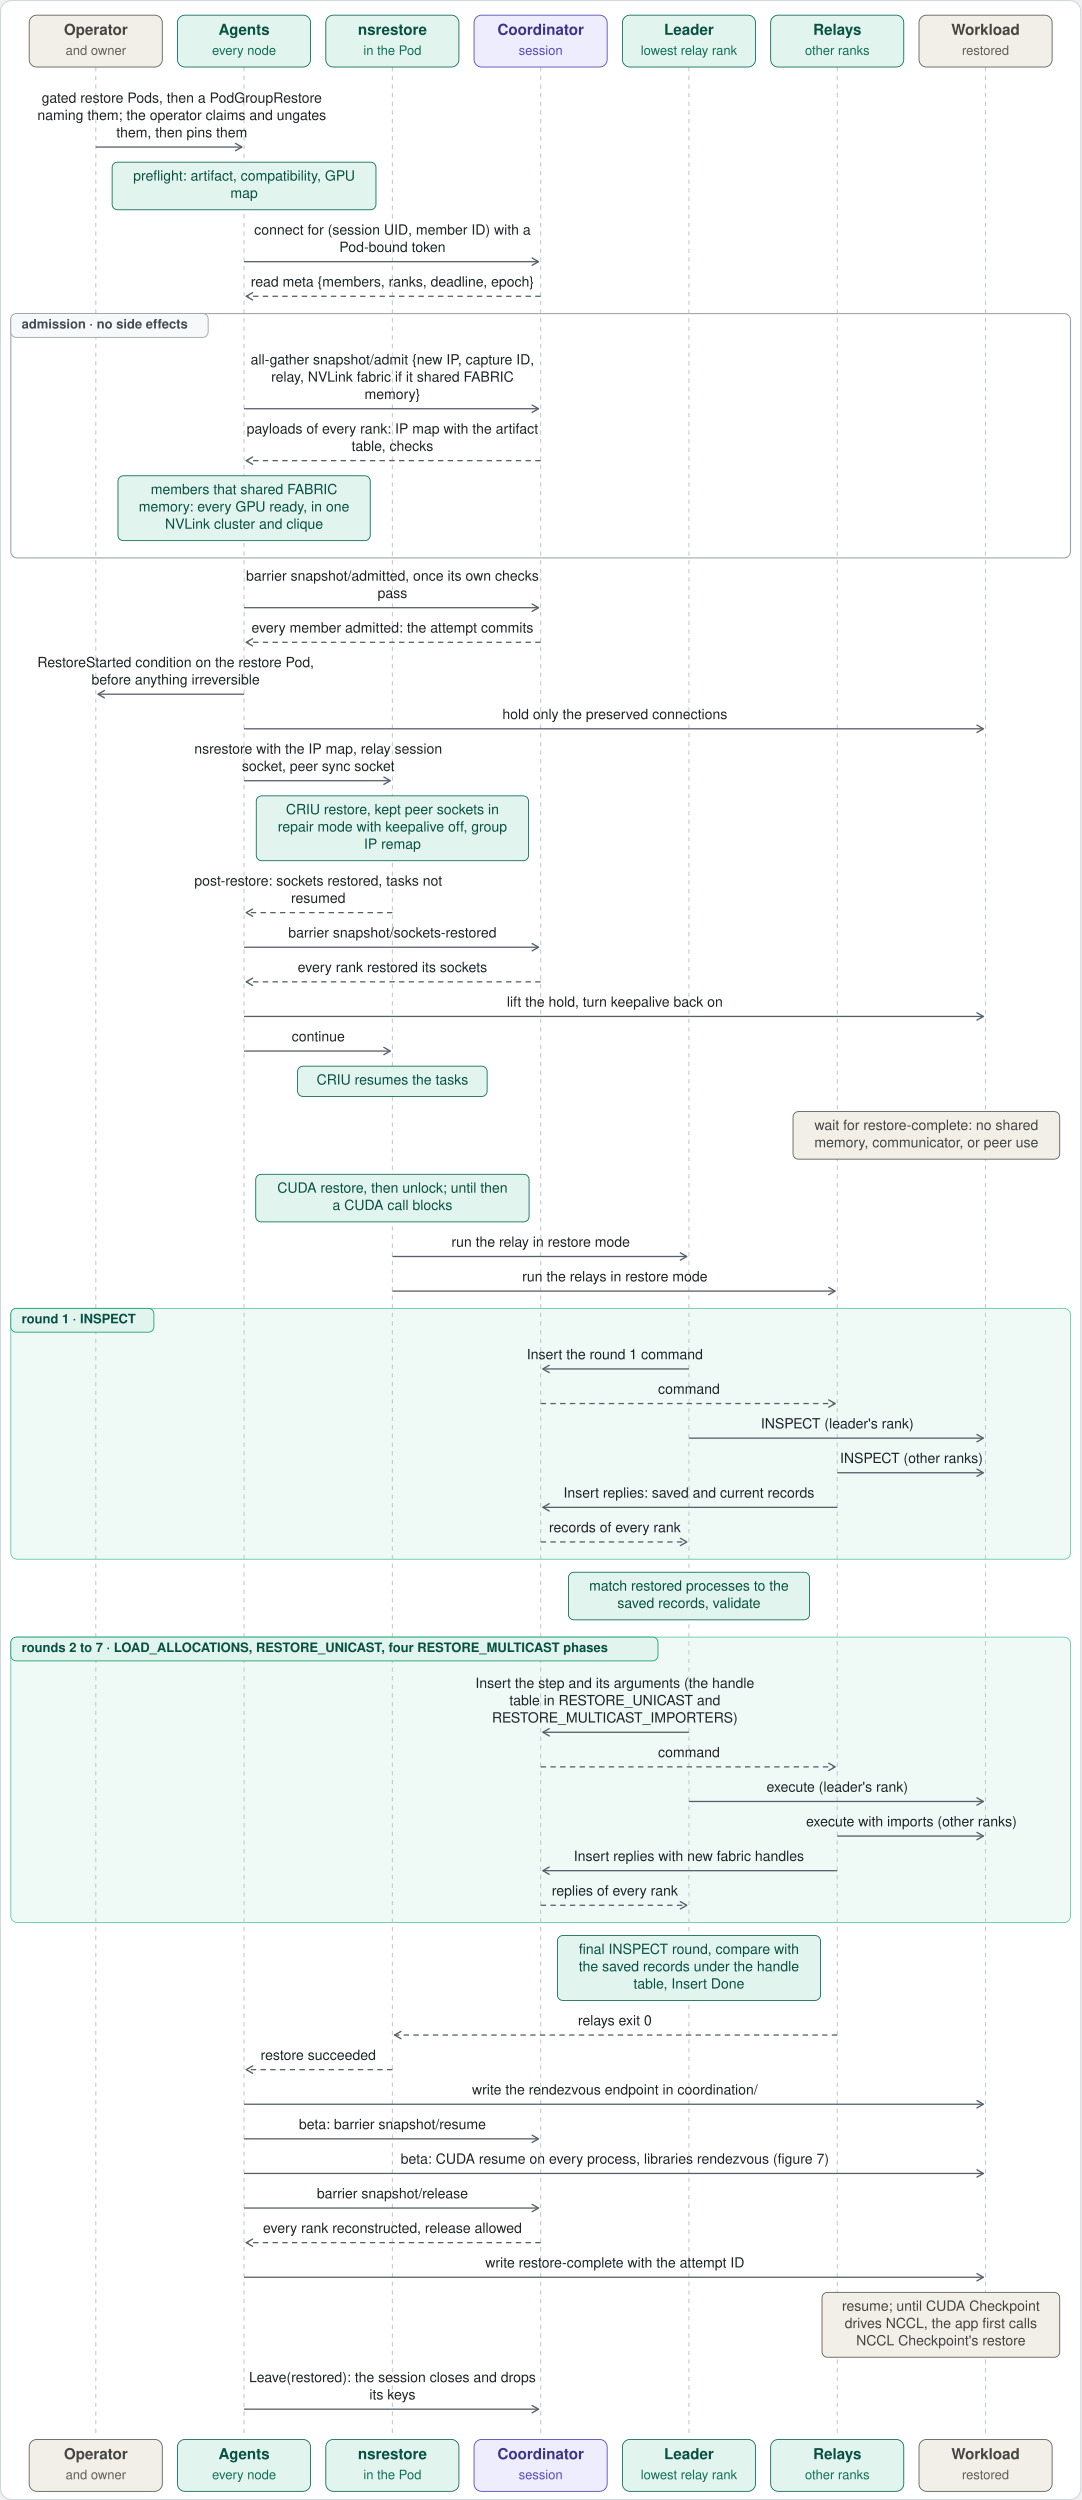
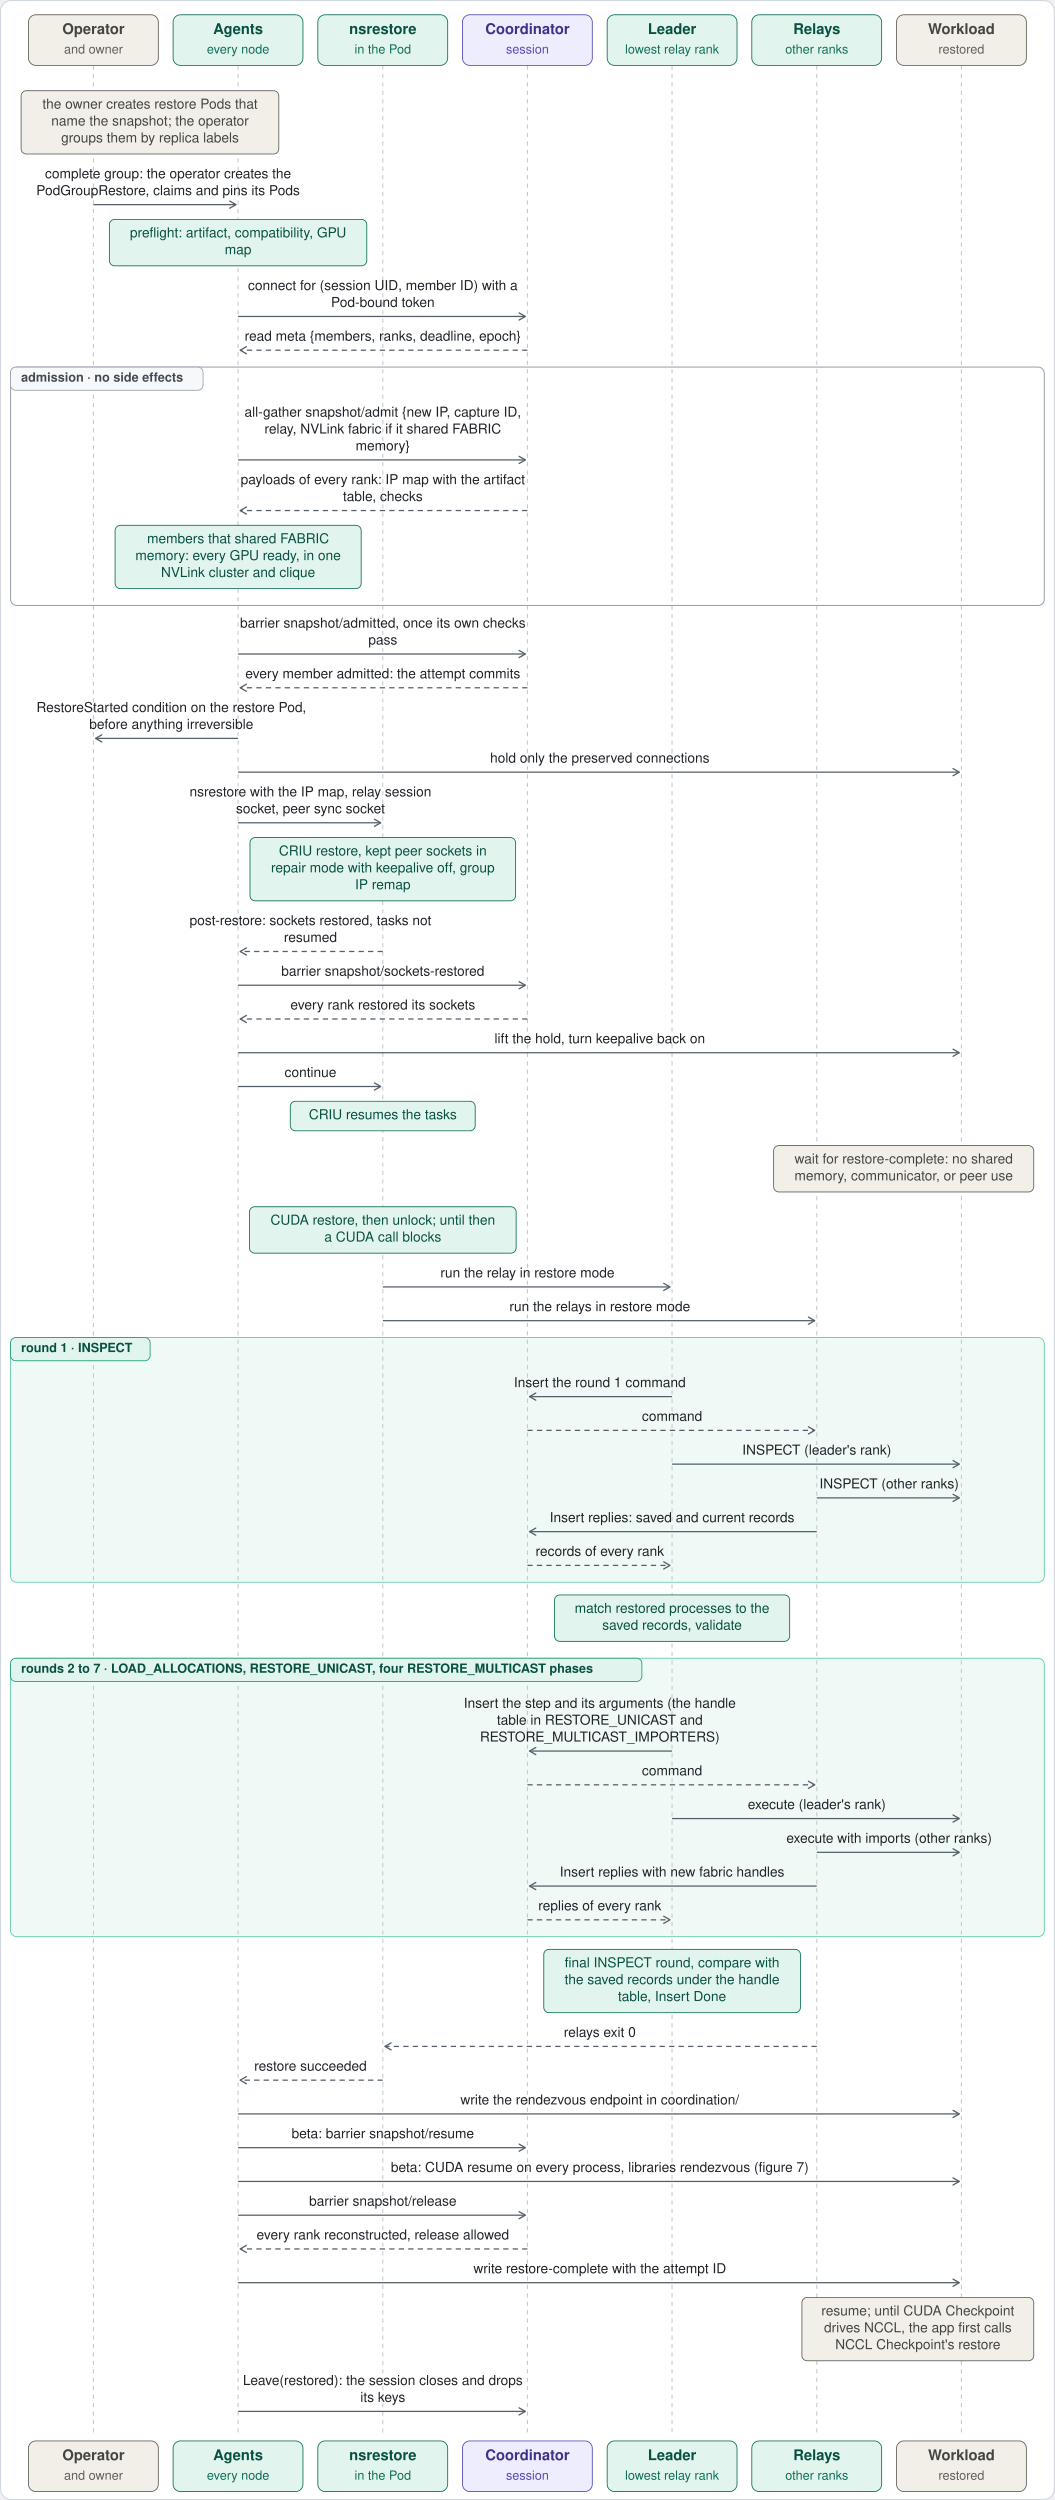
- <svg xmlns="http://www.w3.org/2000/svg" width="1000" height="2312" viewBox="0 0 1000 2312" role="img" aria-labelledby="title desc">
+ <svg xmlns="http://www.w3.org/2000/svg" width="1000" height="2370" viewBox="0 0 1000 2370" role="img" aria-labelledby="title desc">
  <style>
text{font-family:Helvetica,Arial,"Liberation Sans",sans-serif}
.bg{fill:#ffffff;stroke:#d0d7de}
.tx{fill:#1f2328}.tm{fill:#59636e}
.life{stroke:#c3c9d0}.arw{stroke:#57606a}.arwp{stroke:#7F77DD}
.ahp{stroke:#57606a;fill:none}.ahpp{stroke:#7F77DD;fill:none}
.frm{stroke:#9aa3ad;fill:none}.tag{fill:#f6f8fa;stroke:#9aa3ad}.tagt{fill:#424a53}
.note{fill:#f6f8fa;stroke:#c3c9d0}.notet{fill:#424a53}
.rnd{fill:#E1F5EE;fill-opacity:.55;stroke:#5DCAA5}.rndtag{fill:#E1F5EE;stroke:#1D9E75}.rndt{fill:#085041}
.cont{fill:none;stroke:#9aa3ad}.neutral{fill:#f6f8fa;stroke:#9aa3ad}
.k-p{fill:#EEEDFE;stroke:#534AB7}.k-p-t{fill:#3C3489}.k-p-s{fill:#534AB7}
.k-t{fill:#E1F5EE;stroke:#0F6E56}.k-t-t{fill:#085041}.k-t-s{fill:#0F6E56}
.k-g{fill:#F1EFE8;stroke:#5F5E5A}.k-g-t{fill:#444441}.k-g-s{fill:#5F5E5A}
.k-a{fill:#FAEEDA;stroke:#854F0B}.k-a-t{fill:#633806}.k-a-s{fill:#854F0B}
.k-r{fill:#FCEBEB;stroke:#A32D2D}.k-r-t{fill:#791F1F}.k-r-s{fill:#A32D2D}
.dot{fill:#1f2328}
@media (prefers-color-scheme: dark){
.bg{fill:#0d1117;stroke:#30363d}
.tx{fill:#e6edf3}.tm{fill:#9198a1}
.life{stroke:#3d444d}.arw{stroke:#9198a1}.ahp{stroke:#9198a1}
.frm{stroke:#57606a}.tag{fill:#151b23;stroke:#57606a}.tagt{fill:#d1d7e0}
.note{fill:#151b23;stroke:#3d444d}.notet{fill:#d1d7e0}
.rnd{fill:#085041;fill-opacity:.35;stroke:#1D9E75}.rndtag{fill:#085041;stroke:#5DCAA5}.rndt{fill:#E1F5EE}
.cont{stroke:#57606a}.neutral{fill:#151b23;stroke:#57606a}
.k-p{fill:#3C3489;stroke:#AFA9EC}.k-p-t{fill:#EEEDFE}.k-p-s{fill:#CECBF6}
.k-t{fill:#085041;stroke:#5DCAA5}.k-t-t{fill:#E1F5EE}.k-t-s{fill:#9FE1CB}
.k-g{fill:#444441;stroke:#B4B2A9}.k-g-t{fill:#F1EFE8}.k-g-s{fill:#D3D1C7}
.k-a{fill:#633806;stroke:#EF9F27}.k-a-t{fill:#FAEEDA}.k-a-s{fill:#FAC775}
.k-r{fill:#791F1F;stroke:#F09595}.k-r-t{fill:#FCEBEB}.k-r-s{fill:#F7C1C1}
.dot{fill:#e6edf3}
}
</style>
  <defs>
    <marker id="ah" viewBox="0 0 10 10" refX="8.5" refY="5" markerWidth="7" markerHeight="7" orient="auto-start-reverse">
      <path class="ahp" d="M1.5 1L8.5 5L1.5 9" stroke-width="1.5" stroke-linecap="round" stroke-linejoin="round" />
    </marker>
    <marker id="ahP" viewBox="0 0 10 10" refX="8.5" refY="5" markerWidth="7" markerHeight="7" orient="auto-start-reverse">
      <path class="ahpp" d="M1.5 1L8.5 5L1.5 9" stroke-width="1.5" stroke-linecap="round" stroke-linejoin="round" />
    </marker>
  </defs>
-   <rect class="bg" x="0.5" y="0.5" width="999" height="2311" rx="10" />
-   <rect class="rnd" x="10" y="1210.0" width="980" height="232.0" rx="6" stroke-width="0.8" />
-   <rect class="rnd" x="10" y="1514.0" width="980" height="264.0" rx="6" stroke-width="0.8" />
-   <line class="life" x1="88.6" y1="62.0" x2="88.6" y2="2252.0" stroke-width="1" stroke-dasharray="4 4" />
-   <line class="life" x1="225.7" y1="62.0" x2="225.7" y2="2252.0" stroke-width="1" stroke-dasharray="4 4" />
-   <line class="life" x1="362.9" y1="62.0" x2="362.9" y2="2252.0" stroke-width="1" stroke-dasharray="4 4" />
-   <line class="life" x1="500.0" y1="62.0" x2="500.0" y2="2252.0" stroke-width="1" stroke-dasharray="4 4" />
-   <line class="life" x1="637.1" y1="62.0" x2="637.1" y2="2252.0" stroke-width="1" stroke-dasharray="4 4" />
-   <line class="life" x1="774.3" y1="62.0" x2="774.3" y2="2252.0" stroke-width="1" stroke-dasharray="4 4" />
-   <line class="life" x1="911.4" y1="62.0" x2="911.4" y2="2252.0" stroke-width="1" stroke-dasharray="4 4" />
-   <rect class="frm" x="10" y="290.0" width="980" height="226.0" rx="6" stroke-width="1" />
-   <rect class="tag" x="10" y="290.0" width="182.5" height="22" rx="5" stroke-width="0.8" />
-   <text x="20.0" y="301.0" class="tagt" font-size="12" font-weight="700" text-anchor="start" dominant-baseline="central">admission · no side effects</text>
-   <rect class="rndtag" x="10" y="1210.0" width="132.3" height="22" rx="5" stroke-width="0.8" />
-   <text x="20.0" y="1221.0" class="rndt" font-size="12" font-weight="700" text-anchor="start" dominant-baseline="central">round 1 · INSPECT</text>
-   <rect class="rndtag" x="10" y="1514.0" width="598.5" height="22" rx="5" stroke-width="0.8" />
-   <text x="20.0" y="1525.0" class="rndt" font-size="12" font-weight="700" text-anchor="start" dominant-baseline="central">rounds 2 to 7 · LOAD_ALLOCATIONS, RESTORE_UNICAST, four RESTORE_MULTICAST phases</text>
-   <text x="168.1" y="92.0" class="tx" font-size="13" font-weight="400" text-anchor="middle" dominant-baseline="central">gated restore Pods, then a PodGroupRestore</text>
-   <text x="168.1" y="108.0" class="tx" font-size="13" font-weight="400" text-anchor="middle" dominant-baseline="central">naming them; the operator claims and ungates</text>
-   <text x="168.1" y="124.0" class="tx" font-size="13" font-weight="400" text-anchor="middle" dominant-baseline="central">them, then pins them</text>
-   <line class="arw" x1="88.6" y1="136.0" x2="223.7" y2="136.0" stroke-width="1.2" marker-end="url(#ah)" />
-   <rect class="k-t" x="103.7" y="150.0" width="244.0" height="44" rx="5" stroke-width="0.8" />
-   <text x="225.7" y="164.0" class="k-t-t" font-size="13" font-weight="400" text-anchor="middle" dominant-baseline="central">preflight: artifact, compatibility, GPU</text>
-   <text x="225.7" y="180.0" class="k-t-t" font-size="13" font-weight="400" text-anchor="middle" dominant-baseline="central">map</text>
-   <text x="362.9" y="214.0" class="tx" font-size="13" font-weight="400" text-anchor="middle" dominant-baseline="central">connect for (session UID, member ID) with a</text>
-   <text x="362.9" y="230.0" class="tx" font-size="13" font-weight="400" text-anchor="middle" dominant-baseline="central">Pod-bound token</text>
-   <line class="arw" x1="225.7" y1="242.0" x2="498.0" y2="242.0" stroke-width="1.2" marker-end="url(#ah)" />
-   <text x="362.9" y="262.0" class="tx" font-size="13" font-weight="400" text-anchor="middle" dominant-baseline="central">read meta {members, ranks, deadline, epoch}</text>
-   <line class="arw" x1="500.0" y1="274.0" x2="227.7" y2="274.0" stroke-width="1.2" stroke-dasharray="5 4" marker-end="url(#ah)" />
-   <text x="362.9" y="334.0" class="tx" font-size="13" font-weight="400" text-anchor="middle" dominant-baseline="central">all-gather snapshot/admit {new IP, capture ID,</text>
-   <text x="362.9" y="350.0" class="tx" font-size="13" font-weight="400" text-anchor="middle" dominant-baseline="central">relay, NVLink fabric if it shared FABRIC</text>
-   <text x="362.9" y="366.0" class="tx" font-size="13" font-weight="400" text-anchor="middle" dominant-baseline="central">memory}</text>
-   <line class="arw" x1="225.7" y1="378.0" x2="498.0" y2="378.0" stroke-width="1.2" marker-end="url(#ah)" />
-   <text x="362.9" y="398.0" class="tx" font-size="13" font-weight="400" text-anchor="middle" dominant-baseline="central">payloads of every rank: IP map with the artifact</text>
-   <text x="362.9" y="414.0" class="tx" font-size="13" font-weight="400" text-anchor="middle" dominant-baseline="central">table, checks</text>
-   <line class="arw" x1="500.0" y1="426.0" x2="227.7" y2="426.0" stroke-width="1.2" stroke-dasharray="5 4" marker-end="url(#ah)" />
-   <rect class="k-t" x="109.1" y="440.0" width="233.3" height="60" rx="5" stroke-width="0.8" />
-   <text x="225.7" y="454.0" class="k-t-t" font-size="13" font-weight="400" text-anchor="middle" dominant-baseline="central">members that shared FABRIC</text>
-   <text x="225.7" y="470.0" class="k-t-t" font-size="13" font-weight="400" text-anchor="middle" dominant-baseline="central">memory: every GPU ready, in one</text>
-   <text x="225.7" y="486.0" class="k-t-t" font-size="13" font-weight="400" text-anchor="middle" dominant-baseline="central">NVLink cluster and clique</text>
-   <text x="362.9" y="534.0" class="tx" font-size="13" font-weight="400" text-anchor="middle" dominant-baseline="central">barrier snapshot/admitted, once its own checks</text>
-   <text x="362.9" y="550.0" class="tx" font-size="13" font-weight="400" text-anchor="middle" dominant-baseline="central">pass</text>
-   <line class="arw" x1="225.7" y1="562.0" x2="498.0" y2="562.0" stroke-width="1.2" marker-end="url(#ah)" />
-   <text x="362.9" y="582.0" class="tx" font-size="13" font-weight="400" text-anchor="middle" dominant-baseline="central">every member admitted: the attempt commits</text>
-   <line class="arw" x1="500.0" y1="594.0" x2="227.7" y2="594.0" stroke-width="1.2" stroke-dasharray="5 4" marker-end="url(#ah)" />
-   <text x="162.4" y="614.0" class="tx" font-size="13" font-weight="400" text-anchor="middle" dominant-baseline="central">RestoreStarted condition on the restore Pod,</text>
-   <text x="162.4" y="630.0" class="tx" font-size="13" font-weight="400" text-anchor="middle" dominant-baseline="central">before anything irreversible</text>
-   <line class="arw" x1="225.7" y1="642.0" x2="90.6" y2="642.0" stroke-width="1.2" marker-end="url(#ah)" />
-   <text x="568.6" y="662.0" class="tx" font-size="13" font-weight="400" text-anchor="middle" dominant-baseline="central">hold only the preserved connections</text>
-   <line class="arw" x1="225.7" y1="674.0" x2="909.4" y2="674.0" stroke-width="1.2" marker-end="url(#ah)" />
-   <text x="294.3" y="694.0" class="tx" font-size="13" font-weight="400" text-anchor="middle" dominant-baseline="central">nsrestore with the IP map, relay session</text>
-   <text x="294.3" y="710.0" class="tx" font-size="13" font-weight="400" text-anchor="middle" dominant-baseline="central">socket, peer sync socket</text>
-   <line class="arw" x1="225.7" y1="722.0" x2="360.9" y2="722.0" stroke-width="1.2" marker-end="url(#ah)" />
-   <rect class="k-t" x="237.0" y="736.0" width="251.8" height="60" rx="5" stroke-width="0.8" />
-   <text x="362.9" y="750.0" class="k-t-t" font-size="13" font-weight="400" text-anchor="middle" dominant-baseline="central">CRIU restore, kept peer sockets in</text>
-   <text x="362.9" y="766.0" class="k-t-t" font-size="13" font-weight="400" text-anchor="middle" dominant-baseline="central">repair mode with keepalive off, group</text>
-   <text x="362.9" y="782.0" class="k-t-t" font-size="13" font-weight="400" text-anchor="middle" dominant-baseline="central">IP remap</text>
-   <text x="294.3" y="816.0" class="tx" font-size="13" font-weight="400" text-anchor="middle" dominant-baseline="central">post-restore: sockets restored, tasks not</text>
-   <text x="294.3" y="832.0" class="tx" font-size="13" font-weight="400" text-anchor="middle" dominant-baseline="central">resumed</text>
-   <line class="arw" x1="362.9" y1="844.0" x2="227.7" y2="844.0" stroke-width="1.2" stroke-dasharray="5 4" marker-end="url(#ah)" />
-   <text x="362.9" y="864.0" class="tx" font-size="13" font-weight="400" text-anchor="middle" dominant-baseline="central">barrier snapshot/sockets-restored</text>
-   <line class="arw" x1="225.7" y1="876.0" x2="498.0" y2="876.0" stroke-width="1.2" marker-end="url(#ah)" />
-   <text x="362.9" y="896.0" class="tx" font-size="13" font-weight="400" text-anchor="middle" dominant-baseline="central">every rank restored its sockets</text>
-   <line class="arw" x1="500.0" y1="908.0" x2="227.7" y2="908.0" stroke-width="1.2" stroke-dasharray="5 4" marker-end="url(#ah)" />
-   <text x="568.6" y="928.0" class="tx" font-size="13" font-weight="400" text-anchor="middle" dominant-baseline="central">lift the hold, turn keepalive back on</text>
-   <line class="arw" x1="225.7" y1="940.0" x2="909.4" y2="940.0" stroke-width="1.2" marker-end="url(#ah)" />
-   <text x="294.3" y="960.0" class="tx" font-size="13" font-weight="400" text-anchor="middle" dominant-baseline="central">continue</text>
-   <line class="arw" x1="225.7" y1="972.0" x2="360.9" y2="972.0" stroke-width="1.2" marker-end="url(#ah)" />
-   <rect class="k-t" x="275.2" y="986.0" width="175.3" height="28" rx="5" stroke-width="0.8" />
-   <text x="362.9" y="1000.0" class="k-t-t" font-size="13" font-weight="400" text-anchor="middle" dominant-baseline="central">CRIU resumes the tasks</text>
-   <rect class="k-g" x="733.4" y="1028.0" width="246.6" height="44" rx="5" stroke-width="0.8" />
-   <text x="856.7" y="1042.0" class="k-g-t" font-size="13" font-weight="400" text-anchor="middle" dominant-baseline="central">wait for restore-complete: no shared</text>
-   <text x="856.7" y="1058.0" class="k-g-t" font-size="13" font-weight="400" text-anchor="middle" dominant-baseline="central">memory, communicator, or peer use</text>
-   <rect class="k-t" x="236.5" y="1086.0" width="252.8" height="44" rx="5" stroke-width="0.8" />
-   <text x="362.9" y="1100.0" class="k-t-t" font-size="13" font-weight="400" text-anchor="middle" dominant-baseline="central">CUDA restore, then unlock; until then</text>
-   <text x="362.9" y="1116.0" class="k-t-t" font-size="13" font-weight="400" text-anchor="middle" dominant-baseline="central">a CUDA call blocks</text>
-   <text x="500.0" y="1150.0" class="tx" font-size="13" font-weight="400" text-anchor="middle" dominant-baseline="central">run the relay in restore mode</text>
-   <line class="arw" x1="362.9" y1="1162.0" x2="635.1" y2="1162.0" stroke-width="1.2" marker-end="url(#ah)" />
-   <text x="568.6" y="1182.0" class="tx" font-size="13" font-weight="400" text-anchor="middle" dominant-baseline="central">run the relays in restore mode</text>
-   <line class="arw" x1="362.9" y1="1194.0" x2="772.3" y2="1194.0" stroke-width="1.2" marker-end="url(#ah)" />
-   <text x="568.6" y="1254.0" class="tx" font-size="13" font-weight="400" text-anchor="middle" dominant-baseline="central">Insert the round 1 command</text>
-   <line class="arw" x1="637.1" y1="1266.0" x2="502.0" y2="1266.0" stroke-width="1.2" marker-end="url(#ah)" />
-   <text x="637.1" y="1286.0" class="tx" font-size="13" font-weight="400" text-anchor="middle" dominant-baseline="central">command</text>
-   <line class="arw" x1="500.0" y1="1298.0" x2="772.3" y2="1298.0" stroke-width="1.2" stroke-dasharray="5 4" marker-end="url(#ah)" />
-   <text x="774.3" y="1318.0" class="tx" font-size="13" font-weight="400" text-anchor="middle" dominant-baseline="central">INSPECT (leader's rank)</text>
-   <line class="arw" x1="637.1" y1="1330.0" x2="909.4" y2="1330.0" stroke-width="1.2" marker-end="url(#ah)" />
-   <text x="842.9" y="1350.0" class="tx" font-size="13" font-weight="400" text-anchor="middle" dominant-baseline="central">INSPECT (other ranks)</text>
-   <line class="arw" x1="774.3" y1="1362.0" x2="909.4" y2="1362.0" stroke-width="1.2" marker-end="url(#ah)" />
-   <text x="637.1" y="1382.0" class="tx" font-size="13" font-weight="400" text-anchor="middle" dominant-baseline="central">Insert replies: saved and current records</text>
-   <line class="arw" x1="774.3" y1="1394.0" x2="502.0" y2="1394.0" stroke-width="1.2" marker-end="url(#ah)" />
-   <text x="568.6" y="1414.0" class="tx" font-size="13" font-weight="400" text-anchor="middle" dominant-baseline="central">records of every rank</text>
-   <line class="arw" x1="500.0" y1="1426.0" x2="635.1" y2="1426.0" stroke-width="1.2" stroke-dasharray="5 4" marker-end="url(#ah)" />
-   <rect class="k-t" x="525.7" y="1454.0" width="222.9" height="44" rx="5" stroke-width="0.8" />
-   <text x="637.1" y="1468.0" class="k-t-t" font-size="13" font-weight="400" text-anchor="middle" dominant-baseline="central">match restored processes to the</text>
-   <text x="637.1" y="1484.0" class="k-t-t" font-size="13" font-weight="400" text-anchor="middle" dominant-baseline="central">saved records, validate</text>
-   <text x="568.6" y="1558.0" class="tx" font-size="13" font-weight="400" text-anchor="middle" dominant-baseline="central">Insert the step and its arguments (the handle</text>
-   <text x="568.6" y="1574.0" class="tx" font-size="13" font-weight="400" text-anchor="middle" dominant-baseline="central">table in RESTORE_UNICAST and</text>
-   <text x="568.6" y="1590.0" class="tx" font-size="13" font-weight="400" text-anchor="middle" dominant-baseline="central">RESTORE_MULTICAST_IMPORTERS)</text>
-   <line class="arw" x1="637.1" y1="1602.0" x2="502.0" y2="1602.0" stroke-width="1.2" marker-end="url(#ah)" />
-   <text x="637.1" y="1622.0" class="tx" font-size="13" font-weight="400" text-anchor="middle" dominant-baseline="central">command</text>
-   <line class="arw" x1="500.0" y1="1634.0" x2="772.3" y2="1634.0" stroke-width="1.2" stroke-dasharray="5 4" marker-end="url(#ah)" />
-   <text x="774.3" y="1654.0" class="tx" font-size="13" font-weight="400" text-anchor="middle" dominant-baseline="central">execute (leader's rank)</text>
-   <line class="arw" x1="637.1" y1="1666.0" x2="909.4" y2="1666.0" stroke-width="1.2" marker-end="url(#ah)" />
-   <text x="842.9" y="1686.0" class="tx" font-size="13" font-weight="400" text-anchor="middle" dominant-baseline="central">execute with imports (other ranks)</text>
-   <line class="arw" x1="774.3" y1="1698.0" x2="909.4" y2="1698.0" stroke-width="1.2" marker-end="url(#ah)" />
-   <text x="637.1" y="1718.0" class="tx" font-size="13" font-weight="400" text-anchor="middle" dominant-baseline="central">Insert replies with new fabric handles</text>
-   <line class="arw" x1="774.3" y1="1730.0" x2="502.0" y2="1730.0" stroke-width="1.2" marker-end="url(#ah)" />
-   <text x="568.6" y="1750.0" class="tx" font-size="13" font-weight="400" text-anchor="middle" dominant-baseline="central">replies of every rank</text>
-   <line class="arw" x1="500.0" y1="1762.0" x2="635.1" y2="1762.0" stroke-width="1.2" stroke-dasharray="5 4" marker-end="url(#ah)" />
-   <rect class="k-t" x="515.5" y="1790.0" width="243.3" height="60" rx="5" stroke-width="0.8" />
-   <text x="637.1" y="1804.0" class="k-t-t" font-size="13" font-weight="400" text-anchor="middle" dominant-baseline="central">final INSPECT round, compare with</text>
-   <text x="637.1" y="1820.0" class="k-t-t" font-size="13" font-weight="400" text-anchor="middle" dominant-baseline="central">the saved records under the handle</text>
-   <text x="637.1" y="1836.0" class="k-t-t" font-size="13" font-weight="400" text-anchor="middle" dominant-baseline="central">table, Insert Done</text>
-   <text x="568.6" y="1870.0" class="tx" font-size="13" font-weight="400" text-anchor="middle" dominant-baseline="central">relays exit 0</text>
-   <line class="arw" x1="774.3" y1="1882.0" x2="364.9" y2="1882.0" stroke-width="1.2" stroke-dasharray="5 4" marker-end="url(#ah)" />
-   <text x="294.3" y="1902.0" class="tx" font-size="13" font-weight="400" text-anchor="middle" dominant-baseline="central">restore succeeded</text>
-   <line class="arw" x1="362.9" y1="1914.0" x2="227.7" y2="1914.0" stroke-width="1.2" stroke-dasharray="5 4" marker-end="url(#ah)" />
-   <text x="568.6" y="1934.0" class="tx" font-size="13" font-weight="400" text-anchor="middle" dominant-baseline="central">write the rendezvous endpoint in coordination/</text>
-   <line class="arw" x1="225.7" y1="1946.0" x2="909.4" y2="1946.0" stroke-width="1.2" marker-end="url(#ah)" />
-   <text x="362.9" y="1966.0" class="tx" font-size="13" font-weight="400" text-anchor="middle" dominant-baseline="central">beta: barrier snapshot/resume</text>
-   <line class="arw" x1="225.7" y1="1978.0" x2="498.0" y2="1978.0" stroke-width="1.2" marker-end="url(#ah)" />
-   <text x="568.6" y="1998.0" class="tx" font-size="13" font-weight="400" text-anchor="middle" dominant-baseline="central">beta: CUDA resume on every process, libraries rendezvous (figure 7)</text>
-   <line class="arw" x1="225.7" y1="2010.0" x2="909.4" y2="2010.0" stroke-width="1.2" marker-end="url(#ah)" />
-   <text x="362.9" y="2030.0" class="tx" font-size="13" font-weight="400" text-anchor="middle" dominant-baseline="central">barrier snapshot/release</text>
-   <line class="arw" x1="225.7" y1="2042.0" x2="498.0" y2="2042.0" stroke-width="1.2" marker-end="url(#ah)" />
-   <text x="362.9" y="2062.0" class="tx" font-size="13" font-weight="400" text-anchor="middle" dominant-baseline="central">every rank reconstructed, release allowed</text>
-   <line class="arw" x1="500.0" y1="2074.0" x2="227.7" y2="2074.0" stroke-width="1.2" stroke-dasharray="5 4" marker-end="url(#ah)" />
-   <text x="568.6" y="2094.0" class="tx" font-size="13" font-weight="400" text-anchor="middle" dominant-baseline="central">write restore-complete with the attempt ID</text>
-   <line class="arw" x1="225.7" y1="2106.0" x2="909.4" y2="2106.0" stroke-width="1.2" marker-end="url(#ah)" />
-   <rect class="k-g" x="760.2" y="2120.0" width="219.8" height="60" rx="5" stroke-width="0.8" />
-   <text x="870.1" y="2134.0" class="k-g-t" font-size="13" font-weight="400" text-anchor="middle" dominant-baseline="central">resume; until CUDA Checkpoint</text>
-   <text x="870.1" y="2150.0" class="k-g-t" font-size="13" font-weight="400" text-anchor="middle" dominant-baseline="central">drives NCCL, the app first calls</text>
-   <text x="870.1" y="2166.0" class="k-g-t" font-size="13" font-weight="400" text-anchor="middle" dominant-baseline="central">NCCL Checkpoint's restore</text>
-   <text x="362.9" y="2200.0" class="tx" font-size="13" font-weight="400" text-anchor="middle" dominant-baseline="central">Leave(restored): the session closes and drops</text>
-   <text x="362.9" y="2216.0" class="tx" font-size="13" font-weight="400" text-anchor="middle" dominant-baseline="central">its keys</text>
-   <line class="arw" x1="225.7" y1="2228.0" x2="498.0" y2="2228.0" stroke-width="1.2" marker-end="url(#ah)" />
+   <rect class="bg" x="0.5" y="0.5" width="999" height="2369" rx="10" />
+   <rect class="rnd" x="10" y="1268.0" width="980" height="232.0" rx="6" stroke-width="0.8" />
+   <rect class="rnd" x="10" y="1572.0" width="980" height="264.0" rx="6" stroke-width="0.8" />
+   <line class="life" x1="88.6" y1="62.0" x2="88.6" y2="2310.0" stroke-width="1" stroke-dasharray="4 4" />
+   <line class="life" x1="225.7" y1="62.0" x2="225.7" y2="2310.0" stroke-width="1" stroke-dasharray="4 4" />
+   <line class="life" x1="362.9" y1="62.0" x2="362.9" y2="2310.0" stroke-width="1" stroke-dasharray="4 4" />
+   <line class="life" x1="500.0" y1="62.0" x2="500.0" y2="2310.0" stroke-width="1" stroke-dasharray="4 4" />
+   <line class="life" x1="637.1" y1="62.0" x2="637.1" y2="2310.0" stroke-width="1" stroke-dasharray="4 4" />
+   <line class="life" x1="774.3" y1="62.0" x2="774.3" y2="2310.0" stroke-width="1" stroke-dasharray="4 4" />
+   <line class="life" x1="911.4" y1="62.0" x2="911.4" y2="2310.0" stroke-width="1" stroke-dasharray="4 4" />
+   <rect class="frm" x="10" y="348.0" width="980" height="226.0" rx="6" stroke-width="1" />
+   <rect class="tag" x="10" y="348.0" width="182.5" height="22" rx="5" stroke-width="0.8" />
+   <text x="20.0" y="359.0" class="tagt" font-size="12" font-weight="700" text-anchor="start" dominant-baseline="central">admission · no side effects</text>
+   <rect class="rndtag" x="10" y="1268.0" width="132.3" height="22" rx="5" stroke-width="0.8" />
+   <text x="20.0" y="1279.0" class="rndt" font-size="12" font-weight="700" text-anchor="start" dominant-baseline="central">round 1 · INSPECT</text>
+   <rect class="rndtag" x="10" y="1572.0" width="598.5" height="22" rx="5" stroke-width="0.8" />
+   <text x="20.0" y="1583.0" class="rndt" font-size="12" font-weight="700" text-anchor="start" dominant-baseline="central">rounds 2 to 7 · LOAD_ALLOCATIONS, RESTORE_UNICAST, four RESTORE_MULTICAST phases</text>
+   <rect class="k-g" x="20.0" y="86.0" width="244.3" height="60" rx="5" stroke-width="0.8" />
+   <text x="142.2" y="100.0" class="k-g-t" font-size="13" font-weight="400" text-anchor="middle" dominant-baseline="central">the owner creates restore Pods that</text>
+   <text x="142.2" y="116.0" class="k-g-t" font-size="13" font-weight="400" text-anchor="middle" dominant-baseline="central">name the snapshot; the operator</text>
+   <text x="142.2" y="132.0" class="k-g-t" font-size="13" font-weight="400" text-anchor="middle" dominant-baseline="central">groups them by replica labels</text>
+   <text x="159.3" y="166.0" class="tx" font-size="13" font-weight="400" text-anchor="middle" dominant-baseline="central">complete group: the operator creates the</text>
+   <text x="159.3" y="182.0" class="tx" font-size="13" font-weight="400" text-anchor="middle" dominant-baseline="central">PodGroupRestore, claims and pins its Pods</text>
+   <line class="arw" x1="88.6" y1="194.0" x2="223.7" y2="194.0" stroke-width="1.2" marker-end="url(#ah)" />
+   <rect class="k-t" x="103.7" y="208.0" width="244.0" height="44" rx="5" stroke-width="0.8" />
+   <text x="225.7" y="222.0" class="k-t-t" font-size="13" font-weight="400" text-anchor="middle" dominant-baseline="central">preflight: artifact, compatibility, GPU</text>
+   <text x="225.7" y="238.0" class="k-t-t" font-size="13" font-weight="400" text-anchor="middle" dominant-baseline="central">map</text>
+   <text x="362.9" y="272.0" class="tx" font-size="13" font-weight="400" text-anchor="middle" dominant-baseline="central">connect for (session UID, member ID) with a</text>
+   <text x="362.9" y="288.0" class="tx" font-size="13" font-weight="400" text-anchor="middle" dominant-baseline="central">Pod-bound token</text>
+   <line class="arw" x1="225.7" y1="300.0" x2="498.0" y2="300.0" stroke-width="1.2" marker-end="url(#ah)" />
+   <text x="362.9" y="320.0" class="tx" font-size="13" font-weight="400" text-anchor="middle" dominant-baseline="central">read meta {members, ranks, deadline, epoch}</text>
+   <line class="arw" x1="500.0" y1="332.0" x2="227.7" y2="332.0" stroke-width="1.2" stroke-dasharray="5 4" marker-end="url(#ah)" />
+   <text x="362.9" y="392.0" class="tx" font-size="13" font-weight="400" text-anchor="middle" dominant-baseline="central">all-gather snapshot/admit {new IP, capture ID,</text>
+   <text x="362.9" y="408.0" class="tx" font-size="13" font-weight="400" text-anchor="middle" dominant-baseline="central">relay, NVLink fabric if it shared FABRIC</text>
+   <text x="362.9" y="424.0" class="tx" font-size="13" font-weight="400" text-anchor="middle" dominant-baseline="central">memory}</text>
+   <line class="arw" x1="225.7" y1="436.0" x2="498.0" y2="436.0" stroke-width="1.2" marker-end="url(#ah)" />
+   <text x="362.9" y="456.0" class="tx" font-size="13" font-weight="400" text-anchor="middle" dominant-baseline="central">payloads of every rank: IP map with the artifact</text>
+   <text x="362.9" y="472.0" class="tx" font-size="13" font-weight="400" text-anchor="middle" dominant-baseline="central">table, checks</text>
+   <line class="arw" x1="500.0" y1="484.0" x2="227.7" y2="484.0" stroke-width="1.2" stroke-dasharray="5 4" marker-end="url(#ah)" />
+   <rect class="k-t" x="109.1" y="498.0" width="233.3" height="60" rx="5" stroke-width="0.8" />
+   <text x="225.7" y="512.0" class="k-t-t" font-size="13" font-weight="400" text-anchor="middle" dominant-baseline="central">members that shared FABRIC</text>
+   <text x="225.7" y="528.0" class="k-t-t" font-size="13" font-weight="400" text-anchor="middle" dominant-baseline="central">memory: every GPU ready, in one</text>
+   <text x="225.7" y="544.0" class="k-t-t" font-size="13" font-weight="400" text-anchor="middle" dominant-baseline="central">NVLink cluster and clique</text>
+   <text x="362.9" y="592.0" class="tx" font-size="13" font-weight="400" text-anchor="middle" dominant-baseline="central">barrier snapshot/admitted, once its own checks</text>
+   <text x="362.9" y="608.0" class="tx" font-size="13" font-weight="400" text-anchor="middle" dominant-baseline="central">pass</text>
+   <line class="arw" x1="225.7" y1="620.0" x2="498.0" y2="620.0" stroke-width="1.2" marker-end="url(#ah)" />
+   <text x="362.9" y="640.0" class="tx" font-size="13" font-weight="400" text-anchor="middle" dominant-baseline="central">every member admitted: the attempt commits</text>
+   <line class="arw" x1="500.0" y1="652.0" x2="227.7" y2="652.0" stroke-width="1.2" stroke-dasharray="5 4" marker-end="url(#ah)" />
+   <text x="162.4" y="672.0" class="tx" font-size="13" font-weight="400" text-anchor="middle" dominant-baseline="central">RestoreStarted condition on the restore Pod,</text>
+   <text x="162.4" y="688.0" class="tx" font-size="13" font-weight="400" text-anchor="middle" dominant-baseline="central">before anything irreversible</text>
+   <line class="arw" x1="225.7" y1="700.0" x2="90.6" y2="700.0" stroke-width="1.2" marker-end="url(#ah)" />
+   <text x="568.6" y="720.0" class="tx" font-size="13" font-weight="400" text-anchor="middle" dominant-baseline="central">hold only the preserved connections</text>
+   <line class="arw" x1="225.7" y1="732.0" x2="909.4" y2="732.0" stroke-width="1.2" marker-end="url(#ah)" />
+   <text x="294.3" y="752.0" class="tx" font-size="13" font-weight="400" text-anchor="middle" dominant-baseline="central">nsrestore with the IP map, relay session</text>
+   <text x="294.3" y="768.0" class="tx" font-size="13" font-weight="400" text-anchor="middle" dominant-baseline="central">socket, peer sync socket</text>
+   <line class="arw" x1="225.7" y1="780.0" x2="360.9" y2="780.0" stroke-width="1.2" marker-end="url(#ah)" />
+   <rect class="k-t" x="237.0" y="794.0" width="251.8" height="60" rx="5" stroke-width="0.8" />
+   <text x="362.9" y="808.0" class="k-t-t" font-size="13" font-weight="400" text-anchor="middle" dominant-baseline="central">CRIU restore, kept peer sockets in</text>
+   <text x="362.9" y="824.0" class="k-t-t" font-size="13" font-weight="400" text-anchor="middle" dominant-baseline="central">repair mode with keepalive off, group</text>
+   <text x="362.9" y="840.0" class="k-t-t" font-size="13" font-weight="400" text-anchor="middle" dominant-baseline="central">IP remap</text>
+   <text x="294.3" y="874.0" class="tx" font-size="13" font-weight="400" text-anchor="middle" dominant-baseline="central">post-restore: sockets restored, tasks not</text>
+   <text x="294.3" y="890.0" class="tx" font-size="13" font-weight="400" text-anchor="middle" dominant-baseline="central">resumed</text>
+   <line class="arw" x1="362.9" y1="902.0" x2="227.7" y2="902.0" stroke-width="1.2" stroke-dasharray="5 4" marker-end="url(#ah)" />
+   <text x="362.9" y="922.0" class="tx" font-size="13" font-weight="400" text-anchor="middle" dominant-baseline="central">barrier snapshot/sockets-restored</text>
+   <line class="arw" x1="225.7" y1="934.0" x2="498.0" y2="934.0" stroke-width="1.2" marker-end="url(#ah)" />
+   <text x="362.9" y="954.0" class="tx" font-size="13" font-weight="400" text-anchor="middle" dominant-baseline="central">every rank restored its sockets</text>
+   <line class="arw" x1="500.0" y1="966.0" x2="227.7" y2="966.0" stroke-width="1.2" stroke-dasharray="5 4" marker-end="url(#ah)" />
+   <text x="568.6" y="986.0" class="tx" font-size="13" font-weight="400" text-anchor="middle" dominant-baseline="central">lift the hold, turn keepalive back on</text>
+   <line class="arw" x1="225.7" y1="998.0" x2="909.4" y2="998.0" stroke-width="1.2" marker-end="url(#ah)" />
+   <text x="294.3" y="1018.0" class="tx" font-size="13" font-weight="400" text-anchor="middle" dominant-baseline="central">continue</text>
+   <line class="arw" x1="225.7" y1="1030.0" x2="360.9" y2="1030.0" stroke-width="1.2" marker-end="url(#ah)" />
+   <rect class="k-t" x="275.2" y="1044.0" width="175.3" height="28" rx="5" stroke-width="0.8" />
+   <text x="362.9" y="1058.0" class="k-t-t" font-size="13" font-weight="400" text-anchor="middle" dominant-baseline="central">CRIU resumes the tasks</text>
+   <rect class="k-g" x="733.4" y="1086.0" width="246.6" height="44" rx="5" stroke-width="0.8" />
+   <text x="856.7" y="1100.0" class="k-g-t" font-size="13" font-weight="400" text-anchor="middle" dominant-baseline="central">wait for restore-complete: no shared</text>
+   <text x="856.7" y="1116.0" class="k-g-t" font-size="13" font-weight="400" text-anchor="middle" dominant-baseline="central">memory, communicator, or peer use</text>
+   <rect class="k-t" x="236.5" y="1144.0" width="252.8" height="44" rx="5" stroke-width="0.8" />
+   <text x="362.9" y="1158.0" class="k-t-t" font-size="13" font-weight="400" text-anchor="middle" dominant-baseline="central">CUDA restore, then unlock; until then</text>
+   <text x="362.9" y="1174.0" class="k-t-t" font-size="13" font-weight="400" text-anchor="middle" dominant-baseline="central">a CUDA call blocks</text>
+   <text x="500.0" y="1208.0" class="tx" font-size="13" font-weight="400" text-anchor="middle" dominant-baseline="central">run the relay in restore mode</text>
+   <line class="arw" x1="362.9" y1="1220.0" x2="635.1" y2="1220.0" stroke-width="1.2" marker-end="url(#ah)" />
+   <text x="568.6" y="1240.0" class="tx" font-size="13" font-weight="400" text-anchor="middle" dominant-baseline="central">run the relays in restore mode</text>
+   <line class="arw" x1="362.9" y1="1252.0" x2="772.3" y2="1252.0" stroke-width="1.2" marker-end="url(#ah)" />
+   <text x="568.6" y="1312.0" class="tx" font-size="13" font-weight="400" text-anchor="middle" dominant-baseline="central">Insert the round 1 command</text>
+   <line class="arw" x1="637.1" y1="1324.0" x2="502.0" y2="1324.0" stroke-width="1.2" marker-end="url(#ah)" />
+   <text x="637.1" y="1344.0" class="tx" font-size="13" font-weight="400" text-anchor="middle" dominant-baseline="central">command</text>
+   <line class="arw" x1="500.0" y1="1356.0" x2="772.3" y2="1356.0" stroke-width="1.2" stroke-dasharray="5 4" marker-end="url(#ah)" />
+   <text x="774.3" y="1376.0" class="tx" font-size="13" font-weight="400" text-anchor="middle" dominant-baseline="central">INSPECT (leader's rank)</text>
+   <line class="arw" x1="637.1" y1="1388.0" x2="909.4" y2="1388.0" stroke-width="1.2" marker-end="url(#ah)" />
+   <text x="842.9" y="1408.0" class="tx" font-size="13" font-weight="400" text-anchor="middle" dominant-baseline="central">INSPECT (other ranks)</text>
+   <line class="arw" x1="774.3" y1="1420.0" x2="909.4" y2="1420.0" stroke-width="1.2" marker-end="url(#ah)" />
+   <text x="637.1" y="1440.0" class="tx" font-size="13" font-weight="400" text-anchor="middle" dominant-baseline="central">Insert replies: saved and current records</text>
+   <line class="arw" x1="774.3" y1="1452.0" x2="502.0" y2="1452.0" stroke-width="1.2" marker-end="url(#ah)" />
+   <text x="568.6" y="1472.0" class="tx" font-size="13" font-weight="400" text-anchor="middle" dominant-baseline="central">records of every rank</text>
+   <line class="arw" x1="500.0" y1="1484.0" x2="635.1" y2="1484.0" stroke-width="1.2" stroke-dasharray="5 4" marker-end="url(#ah)" />
+   <rect class="k-t" x="525.7" y="1512.0" width="222.9" height="44" rx="5" stroke-width="0.8" />
+   <text x="637.1" y="1526.0" class="k-t-t" font-size="13" font-weight="400" text-anchor="middle" dominant-baseline="central">match restored processes to the</text>
+   <text x="637.1" y="1542.0" class="k-t-t" font-size="13" font-weight="400" text-anchor="middle" dominant-baseline="central">saved records, validate</text>
+   <text x="568.6" y="1616.0" class="tx" font-size="13" font-weight="400" text-anchor="middle" dominant-baseline="central">Insert the step and its arguments (the handle</text>
+   <text x="568.6" y="1632.0" class="tx" font-size="13" font-weight="400" text-anchor="middle" dominant-baseline="central">table in RESTORE_UNICAST and</text>
+   <text x="568.6" y="1648.0" class="tx" font-size="13" font-weight="400" text-anchor="middle" dominant-baseline="central">RESTORE_MULTICAST_IMPORTERS)</text>
+   <line class="arw" x1="637.1" y1="1660.0" x2="502.0" y2="1660.0" stroke-width="1.2" marker-end="url(#ah)" />
+   <text x="637.1" y="1680.0" class="tx" font-size="13" font-weight="400" text-anchor="middle" dominant-baseline="central">command</text>
+   <line class="arw" x1="500.0" y1="1692.0" x2="772.3" y2="1692.0" stroke-width="1.2" stroke-dasharray="5 4" marker-end="url(#ah)" />
+   <text x="774.3" y="1712.0" class="tx" font-size="13" font-weight="400" text-anchor="middle" dominant-baseline="central">execute (leader's rank)</text>
+   <line class="arw" x1="637.1" y1="1724.0" x2="909.4" y2="1724.0" stroke-width="1.2" marker-end="url(#ah)" />
+   <text x="842.9" y="1744.0" class="tx" font-size="13" font-weight="400" text-anchor="middle" dominant-baseline="central">execute with imports (other ranks)</text>
+   <line class="arw" x1="774.3" y1="1756.0" x2="909.4" y2="1756.0" stroke-width="1.2" marker-end="url(#ah)" />
+   <text x="637.1" y="1776.0" class="tx" font-size="13" font-weight="400" text-anchor="middle" dominant-baseline="central">Insert replies with new fabric handles</text>
+   <line class="arw" x1="774.3" y1="1788.0" x2="502.0" y2="1788.0" stroke-width="1.2" marker-end="url(#ah)" />
+   <text x="568.6" y="1808.0" class="tx" font-size="13" font-weight="400" text-anchor="middle" dominant-baseline="central">replies of every rank</text>
+   <line class="arw" x1="500.0" y1="1820.0" x2="635.1" y2="1820.0" stroke-width="1.2" stroke-dasharray="5 4" marker-end="url(#ah)" />
+   <rect class="k-t" x="515.5" y="1848.0" width="243.3" height="60" rx="5" stroke-width="0.8" />
+   <text x="637.1" y="1862.0" class="k-t-t" font-size="13" font-weight="400" text-anchor="middle" dominant-baseline="central">final INSPECT round, compare with</text>
+   <text x="637.1" y="1878.0" class="k-t-t" font-size="13" font-weight="400" text-anchor="middle" dominant-baseline="central">the saved records under the handle</text>
+   <text x="637.1" y="1894.0" class="k-t-t" font-size="13" font-weight="400" text-anchor="middle" dominant-baseline="central">table, Insert Done</text>
+   <text x="568.6" y="1928.0" class="tx" font-size="13" font-weight="400" text-anchor="middle" dominant-baseline="central">relays exit 0</text>
+   <line class="arw" x1="774.3" y1="1940.0" x2="364.9" y2="1940.0" stroke-width="1.2" stroke-dasharray="5 4" marker-end="url(#ah)" />
+   <text x="294.3" y="1960.0" class="tx" font-size="13" font-weight="400" text-anchor="middle" dominant-baseline="central">restore succeeded</text>
+   <line class="arw" x1="362.9" y1="1972.0" x2="227.7" y2="1972.0" stroke-width="1.2" stroke-dasharray="5 4" marker-end="url(#ah)" />
+   <text x="568.6" y="1992.0" class="tx" font-size="13" font-weight="400" text-anchor="middle" dominant-baseline="central">write the rendezvous endpoint in coordination/</text>
+   <line class="arw" x1="225.7" y1="2004.0" x2="909.4" y2="2004.0" stroke-width="1.2" marker-end="url(#ah)" />
+   <text x="362.9" y="2024.0" class="tx" font-size="13" font-weight="400" text-anchor="middle" dominant-baseline="central">beta: barrier snapshot/resume</text>
+   <line class="arw" x1="225.7" y1="2036.0" x2="498.0" y2="2036.0" stroke-width="1.2" marker-end="url(#ah)" />
+   <text x="568.6" y="2056.0" class="tx" font-size="13" font-weight="400" text-anchor="middle" dominant-baseline="central">beta: CUDA resume on every process, libraries rendezvous (figure 7)</text>
+   <line class="arw" x1="225.7" y1="2068.0" x2="909.4" y2="2068.0" stroke-width="1.2" marker-end="url(#ah)" />
+   <text x="362.9" y="2088.0" class="tx" font-size="13" font-weight="400" text-anchor="middle" dominant-baseline="central">barrier snapshot/release</text>
+   <line class="arw" x1="225.7" y1="2100.0" x2="498.0" y2="2100.0" stroke-width="1.2" marker-end="url(#ah)" />
+   <text x="362.9" y="2120.0" class="tx" font-size="13" font-weight="400" text-anchor="middle" dominant-baseline="central">every rank reconstructed, release allowed</text>
+   <line class="arw" x1="500.0" y1="2132.0" x2="227.7" y2="2132.0" stroke-width="1.2" stroke-dasharray="5 4" marker-end="url(#ah)" />
+   <text x="568.6" y="2152.0" class="tx" font-size="13" font-weight="400" text-anchor="middle" dominant-baseline="central">write restore-complete with the attempt ID</text>
+   <line class="arw" x1="225.7" y1="2164.0" x2="909.4" y2="2164.0" stroke-width="1.2" marker-end="url(#ah)" />
+   <rect class="k-g" x="760.2" y="2178.0" width="219.8" height="60" rx="5" stroke-width="0.8" />
+   <text x="870.1" y="2192.0" class="k-g-t" font-size="13" font-weight="400" text-anchor="middle" dominant-baseline="central">resume; until CUDA Checkpoint</text>
+   <text x="870.1" y="2208.0" class="k-g-t" font-size="13" font-weight="400" text-anchor="middle" dominant-baseline="central">drives NCCL, the app first calls</text>
+   <text x="870.1" y="2224.0" class="k-g-t" font-size="13" font-weight="400" text-anchor="middle" dominant-baseline="central">NCCL Checkpoint's restore</text>
+   <text x="362.9" y="2258.0" class="tx" font-size="13" font-weight="400" text-anchor="middle" dominant-baseline="central">Leave(restored): the session closes and drops</text>
+   <text x="362.9" y="2274.0" class="tx" font-size="13" font-weight="400" text-anchor="middle" dominant-baseline="central">its keys</text>
+   <line class="arw" x1="225.7" y1="2286.0" x2="498.0" y2="2286.0" stroke-width="1.2" marker-end="url(#ah)" />
  <rect class="k-g" x="27.0" y="14.0" width="123.1" height="48.0" rx="7" stroke-width="0.8" />
  <text x="88.6" y="29.0" class="k-g-t" font-size="14" font-weight="700" text-anchor="middle" dominant-baseline="central">Operator</text>
  <text x="88.6" y="48.0" class="k-g-s" font-size="12" font-weight="400" text-anchor="middle" dominant-baseline="central">and owner</text>
-   <rect class="k-g" x="27.0" y="2256.0" width="123.1" height="48.0" rx="7" stroke-width="0.8" />
-   <text x="88.6" y="2271.0" class="k-g-t" font-size="14" font-weight="700" text-anchor="middle" dominant-baseline="central">Operator</text>
-   <text x="88.6" y="2290.0" class="k-g-s" font-size="12" font-weight="400" text-anchor="middle" dominant-baseline="central">and owner</text>
+   <rect class="k-g" x="27.0" y="2314.0" width="123.1" height="48.0" rx="7" stroke-width="0.8" />
+   <text x="88.6" y="2329.0" class="k-g-t" font-size="14" font-weight="700" text-anchor="middle" dominant-baseline="central">Operator</text>
+   <text x="88.6" y="2348.0" class="k-g-s" font-size="12" font-weight="400" text-anchor="middle" dominant-baseline="central">and owner</text>
  <rect class="k-t" x="164.1" y="14.0" width="123.1" height="48.0" rx="7" stroke-width="0.8" />
  <text x="225.7" y="29.0" class="k-t-t" font-size="14" font-weight="700" text-anchor="middle" dominant-baseline="central">Agents</text>
  <text x="225.7" y="48.0" class="k-t-s" font-size="12" font-weight="400" text-anchor="middle" dominant-baseline="central">every node</text>
-   <rect class="k-t" x="164.1" y="2256.0" width="123.1" height="48.0" rx="7" stroke-width="0.8" />
-   <text x="225.7" y="2271.0" class="k-t-t" font-size="14" font-weight="700" text-anchor="middle" dominant-baseline="central">Agents</text>
-   <text x="225.7" y="2290.0" class="k-t-s" font-size="12" font-weight="400" text-anchor="middle" dominant-baseline="central">every node</text>
+   <rect class="k-t" x="164.1" y="2314.0" width="123.1" height="48.0" rx="7" stroke-width="0.8" />
+   <text x="225.7" y="2329.0" class="k-t-t" font-size="14" font-weight="700" text-anchor="middle" dominant-baseline="central">Agents</text>
+   <text x="225.7" y="2348.0" class="k-t-s" font-size="12" font-weight="400" text-anchor="middle" dominant-baseline="central">every node</text>
  <rect class="k-t" x="301.3" y="14.0" width="123.1" height="48.0" rx="7" stroke-width="0.8" />
  <text x="362.9" y="29.0" class="k-t-t" font-size="14" font-weight="700" text-anchor="middle" dominant-baseline="central">nsrestore</text>
  <text x="362.9" y="48.0" class="k-t-s" font-size="12" font-weight="400" text-anchor="middle" dominant-baseline="central">in the Pod</text>
-   <rect class="k-t" x="301.3" y="2256.0" width="123.1" height="48.0" rx="7" stroke-width="0.8" />
-   <text x="362.9" y="2271.0" class="k-t-t" font-size="14" font-weight="700" text-anchor="middle" dominant-baseline="central">nsrestore</text>
-   <text x="362.9" y="2290.0" class="k-t-s" font-size="12" font-weight="400" text-anchor="middle" dominant-baseline="central">in the Pod</text>
+   <rect class="k-t" x="301.3" y="2314.0" width="123.1" height="48.0" rx="7" stroke-width="0.8" />
+   <text x="362.9" y="2329.0" class="k-t-t" font-size="14" font-weight="700" text-anchor="middle" dominant-baseline="central">nsrestore</text>
+   <text x="362.9" y="2348.0" class="k-t-s" font-size="12" font-weight="400" text-anchor="middle" dominant-baseline="central">in the Pod</text>
  <rect class="k-p" x="438.4" y="14.0" width="123.1" height="48.0" rx="7" stroke-width="0.8" />
  <text x="500.0" y="29.0" class="k-p-t" font-size="14" font-weight="700" text-anchor="middle" dominant-baseline="central">Coordinator</text>
  <text x="500.0" y="48.0" class="k-p-s" font-size="12" font-weight="400" text-anchor="middle" dominant-baseline="central">session</text>
-   <rect class="k-p" x="438.4" y="2256.0" width="123.1" height="48.0" rx="7" stroke-width="0.8" />
-   <text x="500.0" y="2271.0" class="k-p-t" font-size="14" font-weight="700" text-anchor="middle" dominant-baseline="central">Coordinator</text>
-   <text x="500.0" y="2290.0" class="k-p-s" font-size="12" font-weight="400" text-anchor="middle" dominant-baseline="central">session</text>
+   <rect class="k-p" x="438.4" y="2314.0" width="123.1" height="48.0" rx="7" stroke-width="0.8" />
+   <text x="500.0" y="2329.0" class="k-p-t" font-size="14" font-weight="700" text-anchor="middle" dominant-baseline="central">Coordinator</text>
+   <text x="500.0" y="2348.0" class="k-p-s" font-size="12" font-weight="400" text-anchor="middle" dominant-baseline="central">session</text>
  <rect class="k-t" x="575.6" y="14.0" width="123.1" height="48.0" rx="7" stroke-width="0.8" />
  <text x="637.1" y="29.0" class="k-t-t" font-size="14" font-weight="700" text-anchor="middle" dominant-baseline="central">Leader</text>
  <text x="637.1" y="48.0" class="k-t-s" font-size="12" font-weight="400" text-anchor="middle" dominant-baseline="central">lowest relay rank</text>
-   <rect class="k-t" x="575.6" y="2256.0" width="123.1" height="48.0" rx="7" stroke-width="0.8" />
-   <text x="637.1" y="2271.0" class="k-t-t" font-size="14" font-weight="700" text-anchor="middle" dominant-baseline="central">Leader</text>
-   <text x="637.1" y="2290.0" class="k-t-s" font-size="12" font-weight="400" text-anchor="middle" dominant-baseline="central">lowest relay rank</text>
+   <rect class="k-t" x="575.6" y="2314.0" width="123.1" height="48.0" rx="7" stroke-width="0.8" />
+   <text x="637.1" y="2329.0" class="k-t-t" font-size="14" font-weight="700" text-anchor="middle" dominant-baseline="central">Leader</text>
+   <text x="637.1" y="2348.0" class="k-t-s" font-size="12" font-weight="400" text-anchor="middle" dominant-baseline="central">lowest relay rank</text>
  <rect class="k-t" x="712.7" y="14.0" width="123.1" height="48.0" rx="7" stroke-width="0.8" />
  <text x="774.3" y="29.0" class="k-t-t" font-size="14" font-weight="700" text-anchor="middle" dominant-baseline="central">Relays</text>
  <text x="774.3" y="48.0" class="k-t-s" font-size="12" font-weight="400" text-anchor="middle" dominant-baseline="central">other ranks</text>
-   <rect class="k-t" x="712.7" y="2256.0" width="123.1" height="48.0" rx="7" stroke-width="0.8" />
-   <text x="774.3" y="2271.0" class="k-t-t" font-size="14" font-weight="700" text-anchor="middle" dominant-baseline="central">Relays</text>
-   <text x="774.3" y="2290.0" class="k-t-s" font-size="12" font-weight="400" text-anchor="middle" dominant-baseline="central">other ranks</text>
+   <rect class="k-t" x="712.7" y="2314.0" width="123.1" height="48.0" rx="7" stroke-width="0.8" />
+   <text x="774.3" y="2329.0" class="k-t-t" font-size="14" font-weight="700" text-anchor="middle" dominant-baseline="central">Relays</text>
+   <text x="774.3" y="2348.0" class="k-t-s" font-size="12" font-weight="400" text-anchor="middle" dominant-baseline="central">other ranks</text>
  <rect class="k-g" x="849.9" y="14.0" width="123.1" height="48.0" rx="7" stroke-width="0.8" />
  <text x="911.4" y="29.0" class="k-g-t" font-size="14" font-weight="700" text-anchor="middle" dominant-baseline="central">Workload</text>
  <text x="911.4" y="48.0" class="k-g-s" font-size="12" font-weight="400" text-anchor="middle" dominant-baseline="central">restored</text>
-   <rect class="k-g" x="849.9" y="2256.0" width="123.1" height="48.0" rx="7" stroke-width="0.8" />
-   <text x="911.4" y="2271.0" class="k-g-t" font-size="14" font-weight="700" text-anchor="middle" dominant-baseline="central">Workload</text>
-   <text x="911.4" y="2290.0" class="k-g-s" font-size="12" font-weight="400" text-anchor="middle" dominant-baseline="central">restored</text>
+   <rect class="k-g" x="849.9" y="2314.0" width="123.1" height="48.0" rx="7" stroke-width="0.8" />
+   <text x="911.4" y="2329.0" class="k-g-t" font-size="14" font-weight="700" text-anchor="middle" dominant-baseline="central">Workload</text>
+   <text x="911.4" y="2348.0" class="k-g-s" font-size="12" font-weight="400" text-anchor="middle" dominant-baseline="central">restored</text>
</svg>
